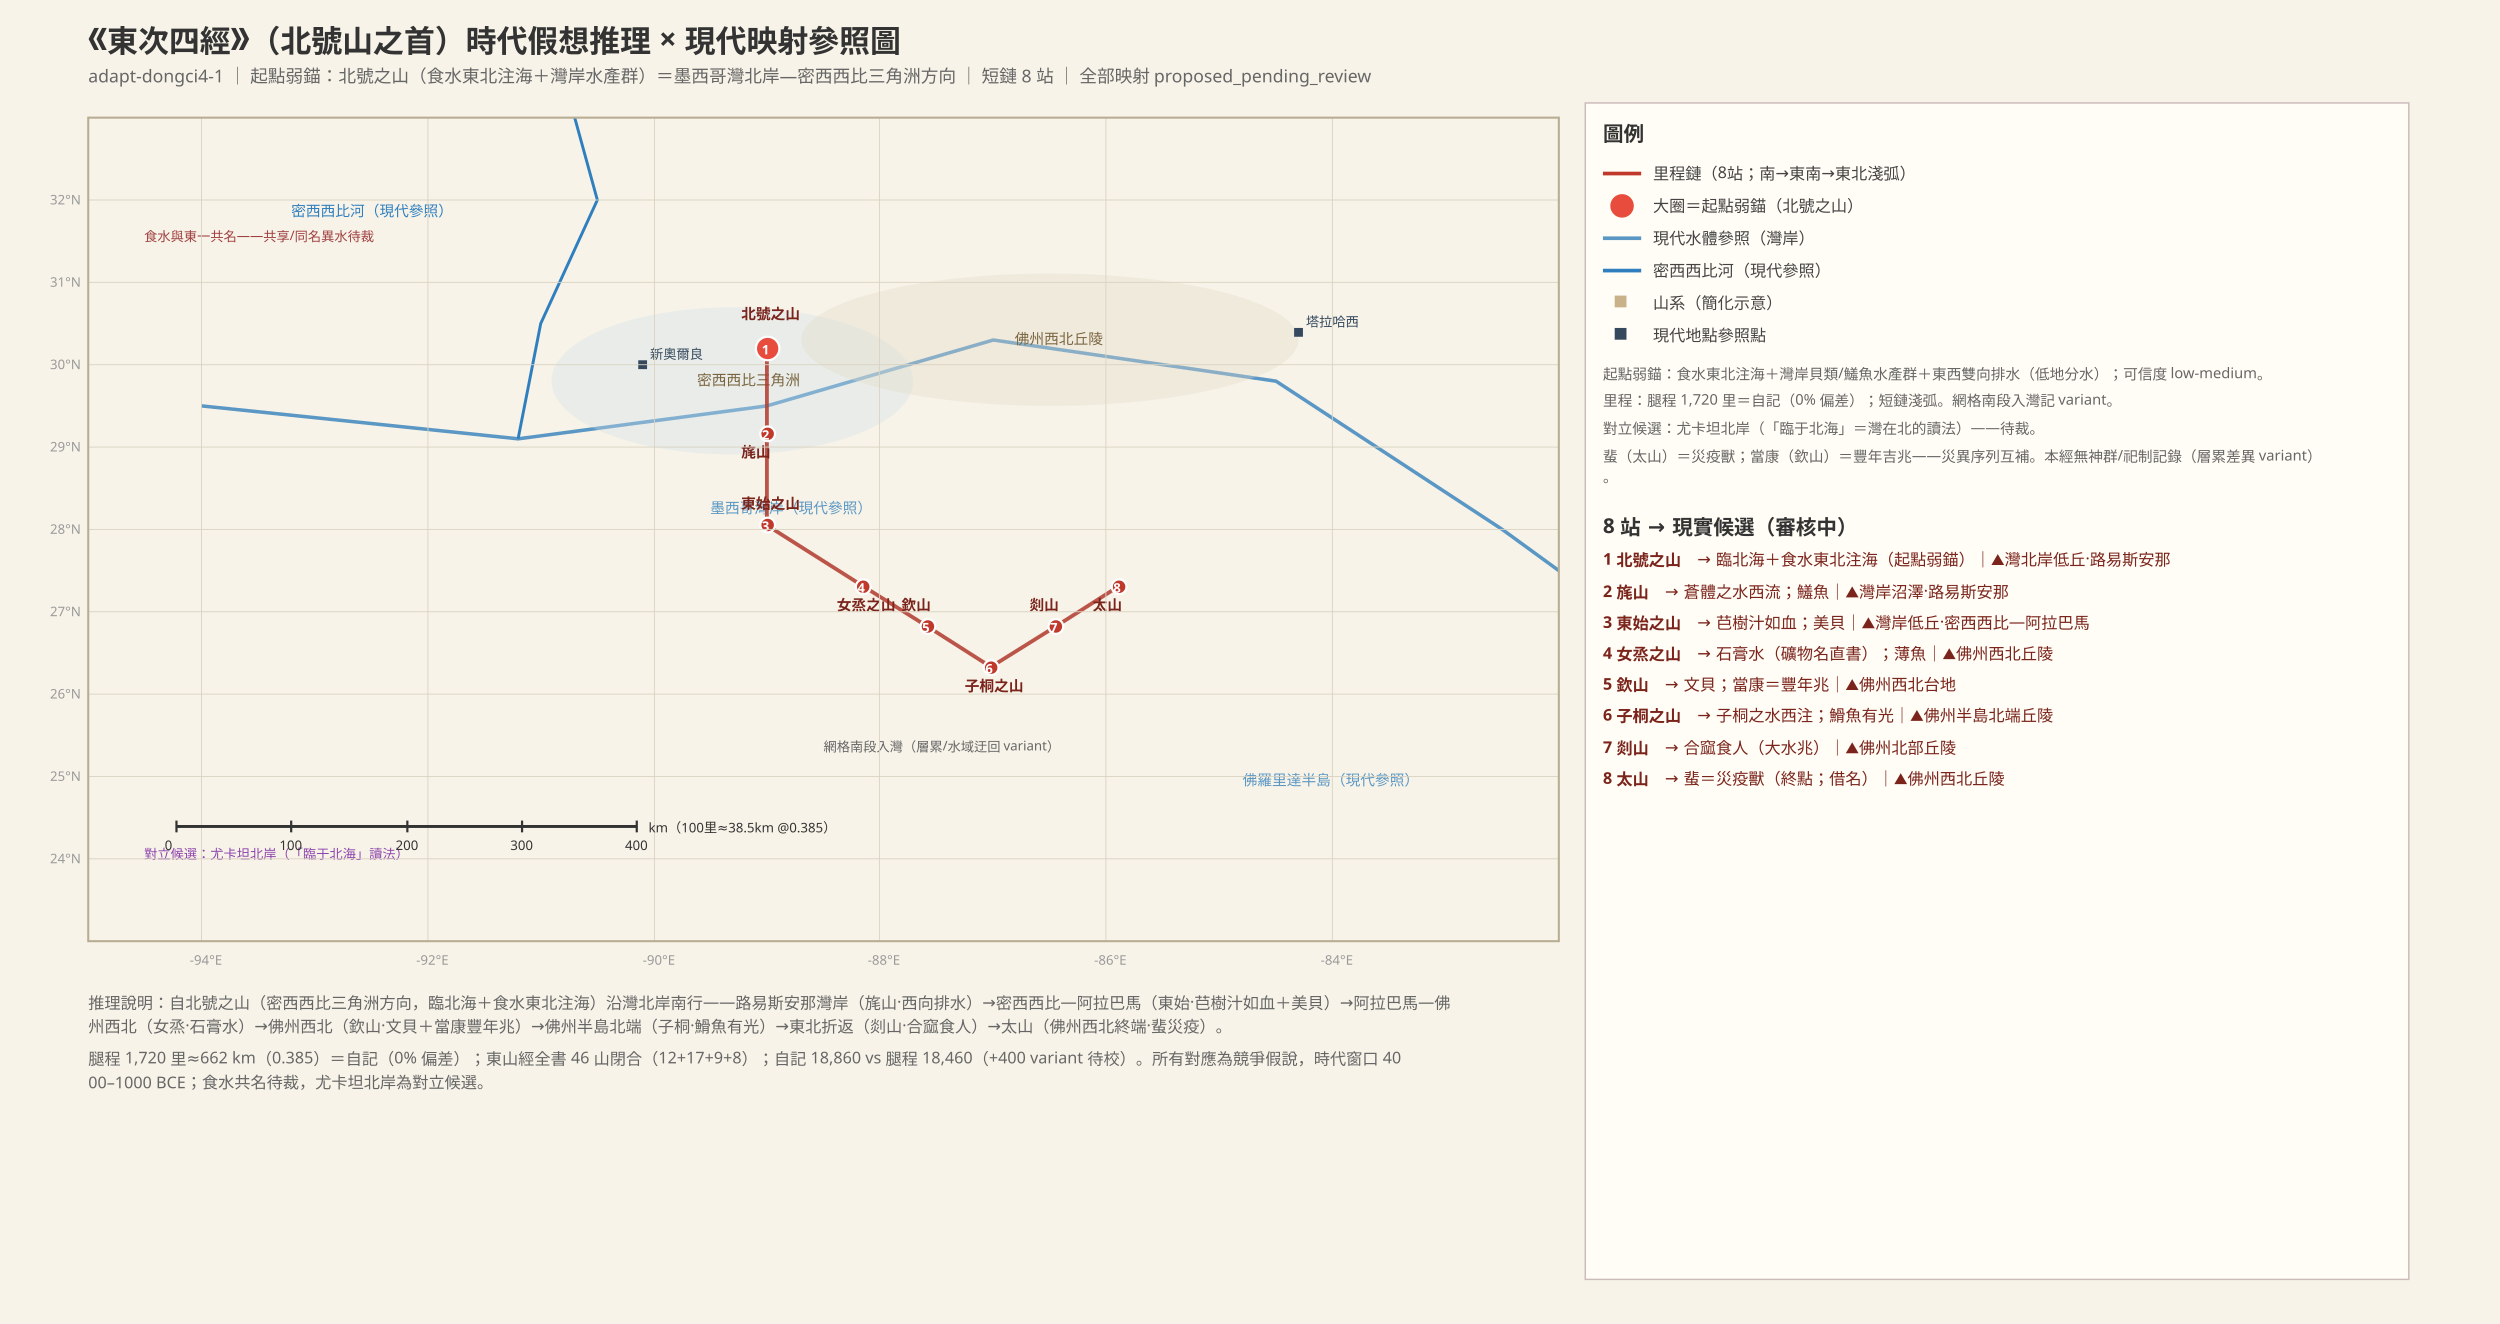
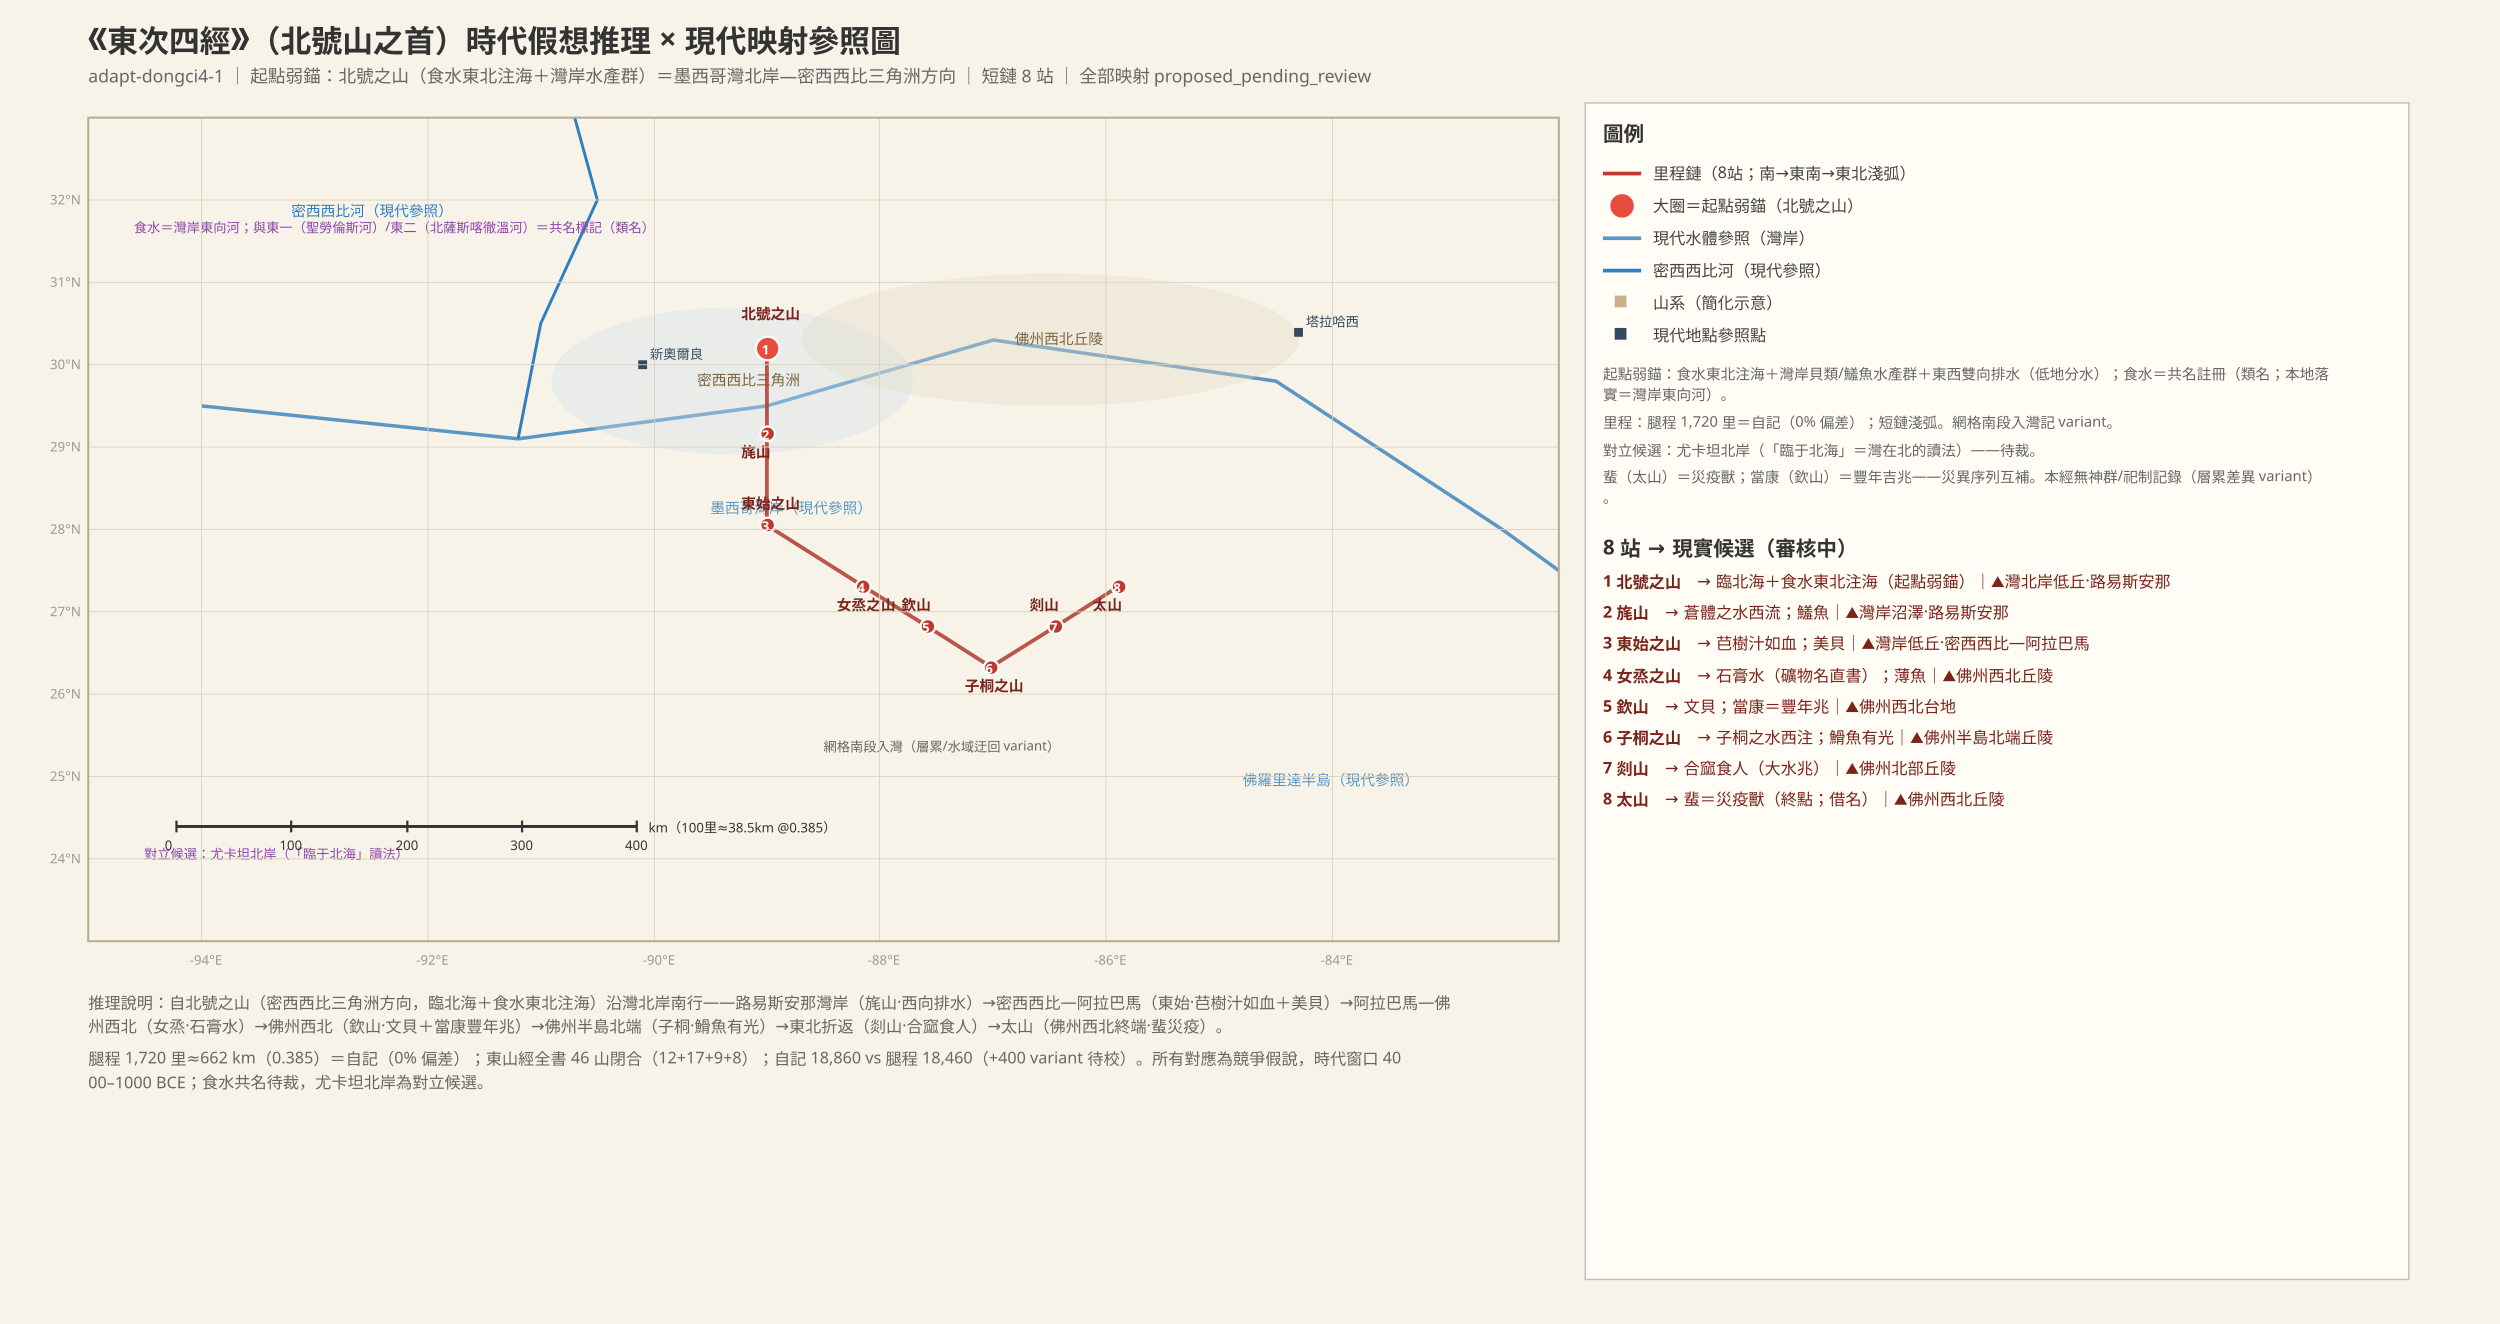
<svg xmlns="http://www.w3.org/2000/svg" width="1700" height="900" font-family="PingFang SC, Hiragino Sans GB, Microsoft YaHei, sans-serif">
  <rect width="1700" height="900" fill="#f7f3e8" />
  <defs>
    <marker id="arr" markerWidth="8" markerHeight="8" refX="7" refY="3" orient="auto">
      <path d="M0,0 L7,3 L0,6 Z" fill="#555" />
    </marker>
    <pattern id="sand" width="8" height="8" patternUnits="userSpaceOnUse">
      <rect width="8" height="8" fill="#efe3c0" />
      <circle cx="2" cy="2" r="0.8" fill="#d6b96a" />
      <circle cx="6" cy="6" r="0.8" fill="#d6b96a" />
    </pattern>
    <clipPath id="mapclip">
      <rect x="60" y="80" width="1000" height="560" />
    </clipPath>
  </defs>
  <text x="60" y="34" font-size="21" font-weight="bold" fill="#333">《東次四經》（北號山之首）時代假想推理 × 現代映射參照圖</text>
  <text x="60" y="56" font-size="12" fill="#666">adapt-dongci4-1 ｜ 起點弱錨：北號之山（食水東北注海＋灣岸水產群）＝墨西哥灣北岸—密西西比三角洲方向 ｜ 短鏈 8 站 ｜ 全部映射 proposed_pending_review</text>
  <g clip-path="url(#mapclip)">
    <polyline points="1136.9,444.0 1021.5,360.0 867.7,259.2 675.4,231.2 521.5,276.0 352.3,298.4 136.9,276.0" fill="none" stroke="#5b97c4" stroke-width="2.4" />
    <text x="483" y="349" font-size="10" fill="#5b97c4">墨西哥灣岸（現代參照）</text>
    <polyline points="352.3,298.4 367.7,220.0 406.2,136.0 367.7,-4.0" fill="none" stroke="#2f7fbf" stroke-width="2" />
    <text x="198" y="147" font-size="10" fill="#2f7fbf">密西西比河（現代參照）</text>
    <polyline points="1136.9,444.0 1175.4,500.0 1098.5,556.0" fill="none" stroke="#5b97c4" stroke-width="2" />
    <text x="845" y="534" font-size="10" fill="#5b97c4">佛羅里達半島（現代參照）</text>
    <ellipse cx="498" cy="259" rx="123" ry="50" fill="#cfe0e8" opacity="0.35" />
    <text x="474" y="262" font-size="10" fill="#7a6540">密西西比三角洲</text>
    <ellipse cx="714" cy="231" rx="169" ry="45" fill="#e2d9c8" opacity="0.35" />
    <text x="690" y="234" font-size="10" fill="#7a6540">佛州西北丘陵</text>
    <polyline points="521.5,236.8 521.5,295.0 521.5,357.2 586.9,398.6 630.8,426.1 673.8,453.5 717.7,426.1 760.8,398.6" fill="none" stroke="#b03a2e" stroke-width="2.6" opacity="0.85" />
    <circle cx="522" cy="237" r="8" fill="#e74c3c" stroke="#fff" stroke-width="1.5" />
    <text x="518" y="241" font-size="9" fill="#fff" font-weight="bold">1</text>
    <text x="504" y="217" font-size="10" fill="#7b241c" font-weight="bold">北號之山</text>
    <circle cx="522" cy="295" r="5" fill="#c0392b" stroke="#fff" stroke-width="1.5" />
    <text x="518" y="299" font-size="9" fill="#fff" font-weight="bold">2</text>
    <text x="504" y="311" font-size="10" fill="#7b241c" font-weight="bold">旄山</text>
    <circle cx="522" cy="357" r="5" fill="#c0392b" stroke="#fff" stroke-width="1.5" />
    <text x="518" y="361" font-size="9" fill="#fff" font-weight="bold">3</text>
    <text x="504" y="346" font-size="10" fill="#7b241c" font-weight="bold">東始之山</text>
    <circle cx="587" cy="399" r="5" fill="#c0392b" stroke="#fff" stroke-width="1.5" />
    <text x="583" y="403" font-size="9" fill="#fff" font-weight="bold">4</text>
    <text x="569" y="415" font-size="10" fill="#7b241c" font-weight="bold">女烝之山</text>
    <circle cx="631" cy="426" r="5" fill="#c0392b" stroke="#fff" stroke-width="1.5" />
    <text x="627" y="430" font-size="9" fill="#fff" font-weight="bold">5</text>
    <text x="613" y="415" font-size="10" fill="#7b241c" font-weight="bold">欽山</text>
    <circle cx="674" cy="454" r="5" fill="#c0392b" stroke="#fff" stroke-width="1.5" />
    <text x="670" y="458" font-size="9" fill="#fff" font-weight="bold">6</text>
    <text x="656" y="470" font-size="10" fill="#7b241c" font-weight="bold">子桐之山</text>
    <circle cx="718" cy="426" r="5" fill="#c0392b" stroke="#fff" stroke-width="1.5" />
    <text x="714" y="430" font-size="9" fill="#fff" font-weight="bold">7</text>
    <text x="700" y="415" font-size="10" fill="#7b241c" font-weight="bold">剡山</text>
    <circle cx="761" cy="399" r="5" fill="#c0392b" stroke="#fff" stroke-width="1.5" />
    <text x="757" y="403" font-size="9" fill="#fff" font-weight="bold">8</text>
    <text x="743" y="415" font-size="10" fill="#7b241c" font-weight="bold">太山</text>
-     <text x="98" y="164" font-size="9" fill="#a04040">食水與東一共名——共享/同名異水待裁</text>
+     <text x="91" y="158" font-size="9" fill="#8e44ad">食水＝灣岸東向河；與東一（聖勞倫斯河）/東二（北薩斯喀徹溫河）＝共名標記（類名）</text>
    <text x="560" y="511" font-size="9" fill="#666">網格南段入灣（層累/水域迂回 variant）</text>
    <text x="98" y="584" font-size="9" fill="#8e44ad">對立候選：尤卡坦北岸（「臨于北海」讀法）</text>
    <rect x="434" y="245" width="6" height="6" fill="#34495e" />
    <text x="442" y="244" font-size="9" fill="#34495e">新奧爾良</text>
    <rect x="880" y="223" width="6" height="6" fill="#34495e" />
    <text x="888" y="222" font-size="9" fill="#34495e">塔拉哈西</text>
  </g>
  <line x1="137" y1="640" x2="137" y2="80" stroke="#d9d2c0" stroke-width="0.6" />
  <text x="129" y="656" font-size="9" fill="#999">-94°E</text>
  <line x1="291" y1="640" x2="291" y2="80" stroke="#d9d2c0" stroke-width="0.6" />
  <text x="283" y="656" font-size="9" fill="#999">-92°E</text>
  <line x1="445" y1="640" x2="445" y2="80" stroke="#d9d2c0" stroke-width="0.6" />
  <text x="437" y="656" font-size="9" fill="#999">-90°E</text>
  <line x1="598" y1="640" x2="598" y2="80" stroke="#d9d2c0" stroke-width="0.6" />
  <text x="590" y="656" font-size="9" fill="#999">-88°E</text>
  <line x1="752" y1="640" x2="752" y2="80" stroke="#d9d2c0" stroke-width="0.6" />
  <text x="744" y="656" font-size="9" fill="#999">-86°E</text>
  <line x1="906" y1="640" x2="906" y2="80" stroke="#d9d2c0" stroke-width="0.6" />
  <text x="898" y="656" font-size="9" fill="#999">-84°E</text>
  <line x1="60" y1="584" x2="1060" y2="584" stroke="#d9d2c0" stroke-width="0.6" />
  <text x="34" y="587" font-size="9" fill="#999">24°N</text>
  <line x1="60" y1="528" x2="1060" y2="528" stroke="#d9d2c0" stroke-width="0.6" />
  <text x="34" y="531" font-size="9" fill="#999">25°N</text>
  <line x1="60" y1="472" x2="1060" y2="472" stroke="#d9d2c0" stroke-width="0.6" />
  <text x="34" y="475" font-size="9" fill="#999">26°N</text>
  <line x1="60" y1="416" x2="1060" y2="416" stroke="#d9d2c0" stroke-width="0.6" />
  <text x="34" y="419" font-size="9" fill="#999">27°N</text>
  <line x1="60" y1="360" x2="1060" y2="360" stroke="#d9d2c0" stroke-width="0.6" />
  <text x="34" y="363" font-size="9" fill="#999">28°N</text>
  <line x1="60" y1="304" x2="1060" y2="304" stroke="#d9d2c0" stroke-width="0.6" />
  <text x="34" y="307" font-size="9" fill="#999">29°N</text>
  <line x1="60" y1="248" x2="1060" y2="248" stroke="#d9d2c0" stroke-width="0.6" />
  <text x="34" y="251" font-size="9" fill="#999">30°N</text>
  <line x1="60" y1="192" x2="1060" y2="192" stroke="#d9d2c0" stroke-width="0.6" />
  <text x="34" y="195" font-size="9" fill="#999">31°N</text>
  <line x1="60" y1="136" x2="1060" y2="136" stroke="#d9d2c0" stroke-width="0.6" />
  <text x="34" y="139" font-size="9" fill="#999">32°N</text>
  <rect x="60" y="80" width="1000" height="560" fill="none" stroke="#b8ad92" stroke-width="1.4" />
  <line x1="120" y1="562" x2="433" y2="562" stroke="#333" stroke-width="2" />
  <line x1="120" y1="558" x2="120" y2="566" stroke="#333" stroke-width="1.5" />
  <text x="112" y="578" font-size="9" fill="#333">0</text>
  <line x1="198" y1="558" x2="198" y2="566" stroke="#333" stroke-width="1.5" />
  <text x="190" y="578" font-size="9" fill="#333">100</text>
  <line x1="277" y1="558" x2="277" y2="566" stroke="#333" stroke-width="1.5" />
  <text x="269" y="578" font-size="9" fill="#333">200</text>
  <line x1="355" y1="558" x2="355" y2="566" stroke="#333" stroke-width="1.5" />
  <text x="347" y="578" font-size="9" fill="#333">300</text>
  <line x1="433" y1="558" x2="433" y2="566" stroke="#333" stroke-width="1.5" />
  <text x="425" y="578" font-size="9" fill="#333">400</text>
  <text x="441" y="566" font-size="9" fill="#333">km（100里≈38.5km @0.385）</text>
  <rect x="1078" y="70" width="560" height="800" fill="#fffdf5" stroke="#cbb" />
  <text x="1090" y="96" font-size="14" font-weight="bold" fill="#333">圖例</text>
  <line x1="1090" y1="118" x2="1116" y2="118" stroke="#c0392b" stroke-width="2.5" />
  <text x="1124" y="122" font-size="11" fill="#444">里程鏈（8站；南→東南→東北淺弧）</text>
  <circle cx="1103" cy="140" r="8" fill="#e74c3c" />
  <text x="1124" y="144" font-size="11" fill="#444">大圈＝起點弱錨（北號之山）</text>
  <line x1="1090" y1="162" x2="1116" y2="162" stroke="#5b97c4" stroke-width="2.5" />
  <text x="1124" y="166" font-size="11" fill="#444">現代水體參照（灣岸）</text>
  <line x1="1090" y1="184" x2="1116" y2="184" stroke="#2f7fbf" stroke-width="2.5" />
  <text x="1124" y="188" font-size="11" fill="#444">密西西比河（現代參照）</text>
  <rect x="1098" y="201" width="8" height="8" fill="#c9b18a" />
  <text x="1124" y="210" font-size="11" fill="#444">山系（簡化示意）</text>
  <rect x="1098" y="223" width="8" height="8" fill="#34495e" />
  <text x="1124" y="232" font-size="11" fill="#444">現代地點參照點</text>
-   <text x="1090" y="258" font-size="10" fill="#666">起點弱錨：食水東北注海＋灣岸貝類/鱃魚水產群＋東西雙向排水（低地分水）；可信度 low-medium。</text>
-   <text x="1090" y="276" font-size="10" fill="#666">里程：腿程 1,720 里＝自記（0% 偏差）；短鏈淺弧。網格南段入灣記 variant。</text>
-   <text x="1090" y="295" font-size="10" fill="#666">對立候選：尤卡坦北岸（「臨于北海」＝灣在北的讀法）——待裁。</text>
-   <text x="1090" y="314" font-size="10" fill="#666">蜚（太山）＝災疫獸；當康（欽山）＝豐年吉兆——災異序列互補。本經無神群/祀制記錄（層累差異 variant）</text>
-   <text x="1090" y="328" font-size="10" fill="#666">。</text>
-   <text x="1090" y="362.5" font-size="14" font-weight="bold" fill="#333">8 站 → 現實候選（審核中）</text>
-   <text x="1090" y="384" font-size="11" fill="#7b241c">
+   <text x="1090" y="258" font-size="10" fill="#666">起點弱錨：食水東北注海＋灣岸貝類/鱃魚水產群＋東西雙向排水（低地分水）；食水＝共名註冊（類名；本地落</text>
+   <text x="1090" y="272" font-size="10" fill="#666">實＝灣岸東向河）。</text>
+   <text x="1090" y="291" font-size="10" fill="#666">里程：腿程 1,720 里＝自記（0% 偏差）；短鏈淺弧。網格南段入灣記 variant。</text>
+   <text x="1090" y="310" font-size="10" fill="#666">對立候選：尤卡坦北岸（「臨于北海」＝灣在北的讀法）——待裁。</text>
+   <text x="1090" y="328" font-size="10" fill="#666">蜚（太山）＝災疫獸；當康（欽山）＝豐年吉兆——災異序列互補。本經無神群/祀制記錄（層累差異 variant）</text>
+   <text x="1090" y="342" font-size="10" fill="#666">。</text>
+   <text x="1090" y="377.0" font-size="14" font-weight="bold" fill="#333">8 站 → 現實候選（審核中）</text>
+   <text x="1090" y="399" font-size="11" fill="#7b241c">
    <tspan font-weight="bold"> 1 北號之山</tspan>　→ 臨北海＋食水東北注海（起點弱錨）｜⛰灣北岸低丘·路易斯安那</text>
-   <text x="1090" y="406" font-size="11" fill="#7b241c">
+   <text x="1090" y="420" font-size="11" fill="#7b241c">
    <tspan font-weight="bold"> 2 旄山</tspan>　→ 蒼體之水西流；鱃魚｜⛰灣岸沼澤·路易斯安那</text>
-   <text x="1090" y="427" font-size="11" fill="#7b241c">
+   <text x="1090" y="441" font-size="11" fill="#7b241c">
    <tspan font-weight="bold"> 3 東始之山</tspan>　→ 𦬊樹汁如血；美貝｜⛰灣岸低丘·密西西比—阿拉巴馬</text>
-   <text x="1090" y="448" font-size="11" fill="#7b241c">
+   <text x="1090" y="463" font-size="11" fill="#7b241c">
    <tspan font-weight="bold"> 4 女烝之山</tspan>　→ 石膏水（礦物名直書）；薄魚｜⛰佛州西北丘陵</text>
-   <text x="1090" y="469" font-size="11" fill="#7b241c">
+   <text x="1090" y="484" font-size="11" fill="#7b241c">
    <tspan font-weight="bold"> 5 欽山</tspan>　→ 文貝；當康＝豐年兆｜⛰佛州西北台地</text>
-   <text x="1090" y="490" font-size="11" fill="#7b241c">
+   <text x="1090" y="505" font-size="11" fill="#7b241c">
    <tspan font-weight="bold"> 6 子桐之山</tspan>　→ 子桐之水西注；䱻魚有光｜⛰佛州半島北端丘陵</text>
-   <text x="1090" y="512" font-size="11" fill="#7b241c">
+   <text x="1090" y="526" font-size="11" fill="#7b241c">
    <tspan font-weight="bold"> 7 剡山</tspan>　→ 合窳食人（大水兆）｜⛰佛州北部丘陵</text>
-   <text x="1090" y="533" font-size="11" fill="#7b241c">
+   <text x="1090" y="547" font-size="11" fill="#7b241c">
    <tspan font-weight="bold"> 8 太山</tspan>　→ 蜚＝災疫獸（終點；借名）｜⛰佛州西北丘陵</text>
  <text x="60" y="686" font-size="11" fill="#666">推理說明：自北號之山（密西西比三角洲方向，臨北海＋食水東北注海）沿灣北岸南行——路易斯安那灣岸（旄山·西向排水）→密西西比—阿拉巴馬（東始·𦬊樹汁如血＋美貝）→阿拉巴馬—佛</text>
  <text x="60" y="702" font-size="11" fill="#666">州西北（女烝·石膏水）→佛州西北（欽山·文貝＋當康豐年兆）→佛州半島北端（子桐·䱻魚有光）→東北折返（剡山·合窳食人）→太山（佛州西北終端·蜚災疫）。</text>
  <text x="60" y="724" font-size="11" fill="#666">腿程 1,720 里≈662 km（0.385）＝自記（0% 偏差）；東山經全書 46 山閉合（12+17+9+8）；自記 18,860 vs 腿程 18,460（+400 variant 待校）。所有對應為競爭假說，時代窗口 40</text>
  <text x="60" y="740" font-size="11" fill="#666">00–1000 BCE；食水共名待裁，尤卡坦北岸為對立候選。</text>
</svg>
